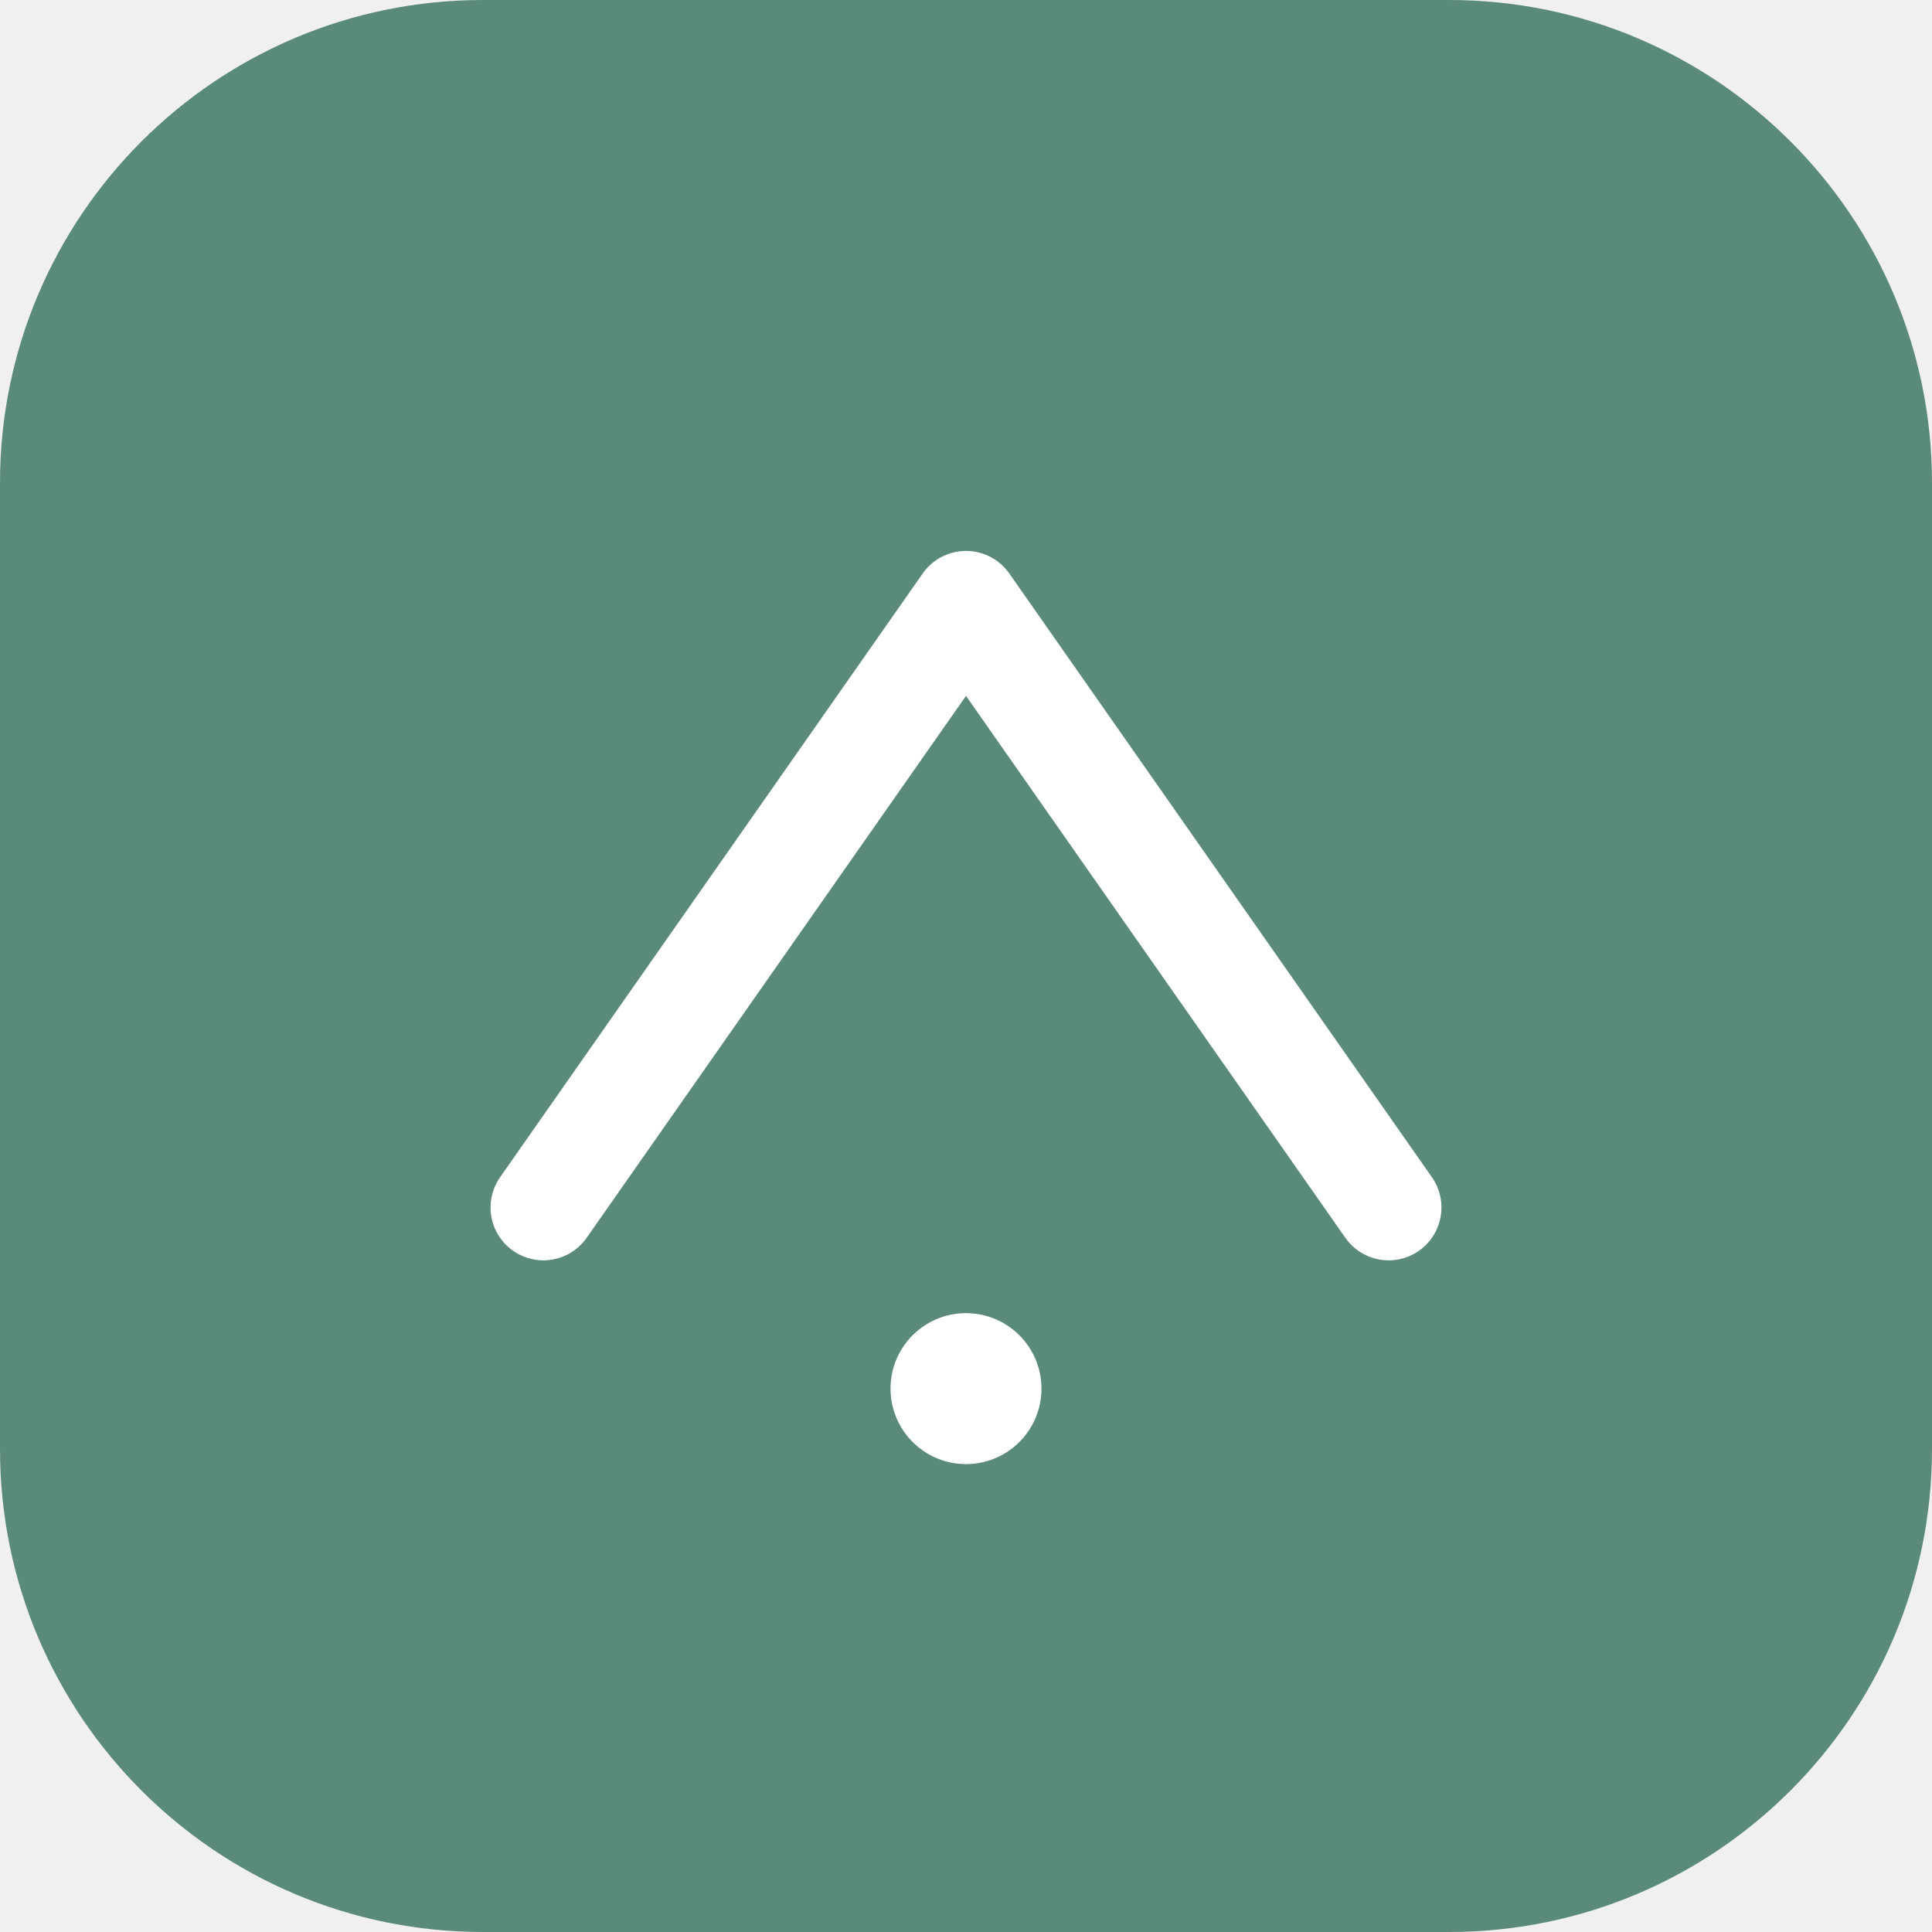
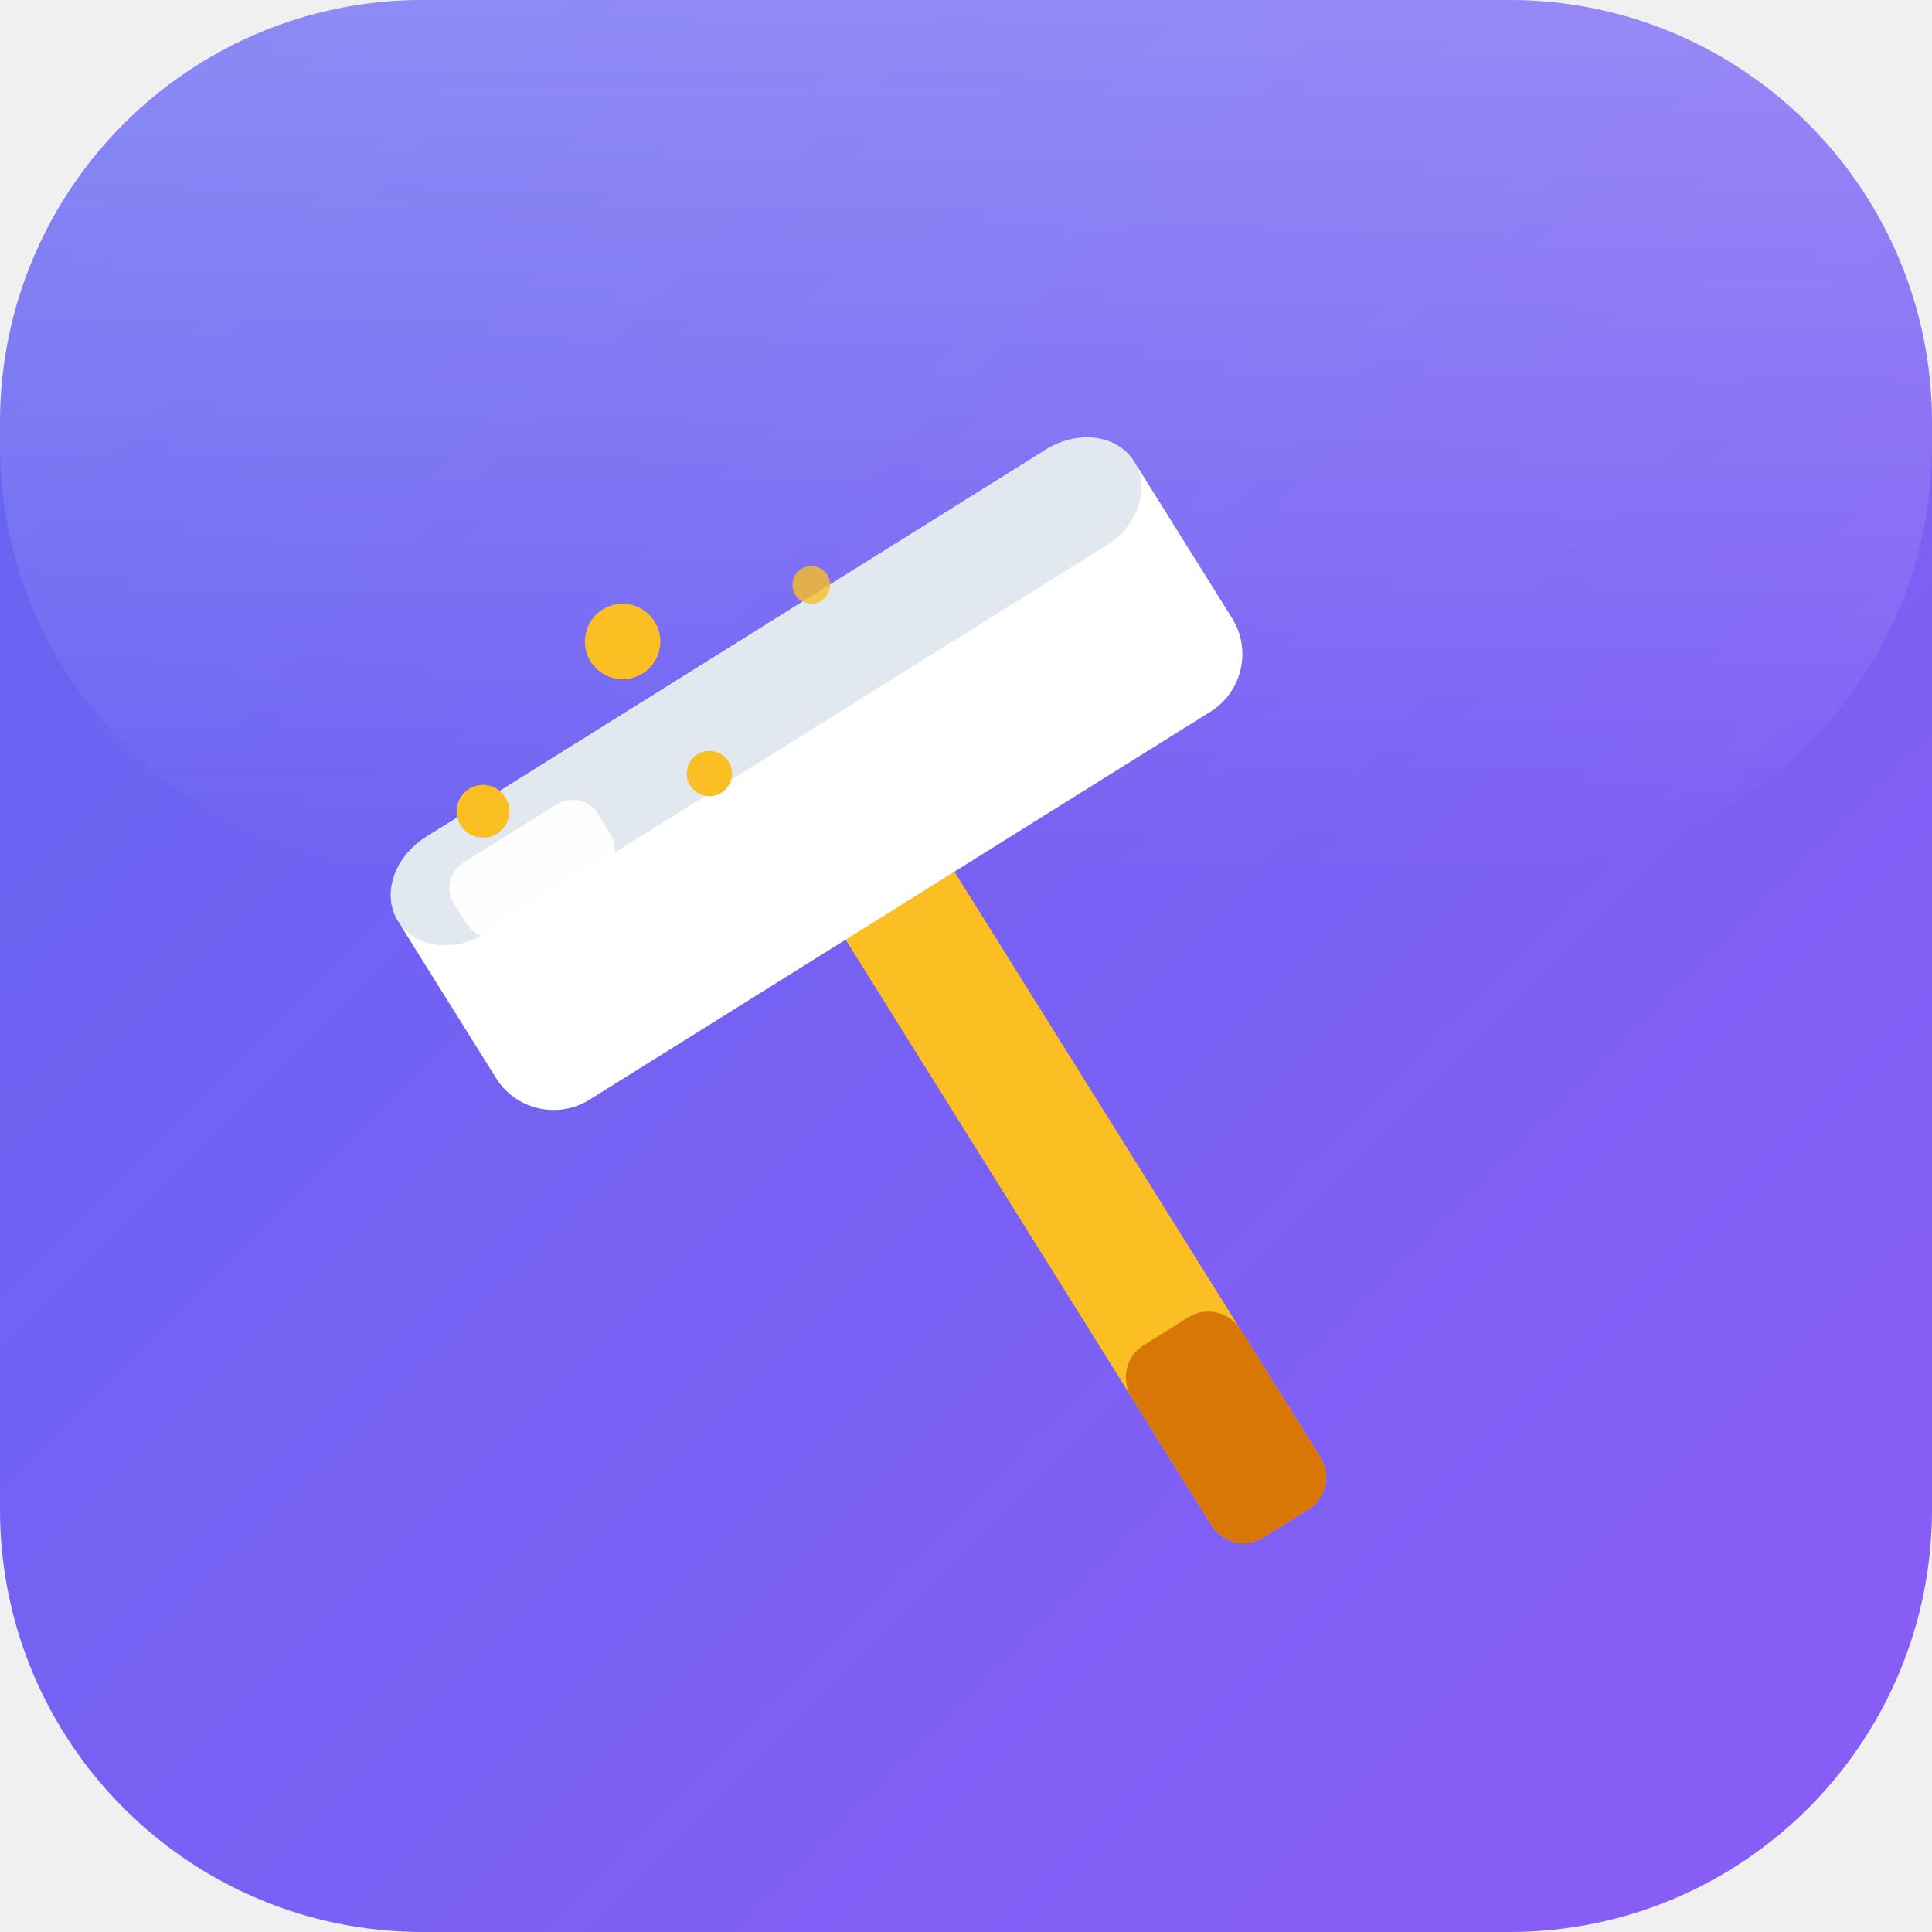
- <svg xmlns="http://www.w3.org/2000/svg" viewBox="0 0 64 64">
-   <rect width="64" height="64" rx="16" fill="#5a8b78" />
-   <path d="M18 40 32 20 46 40" stroke="#fff" stroke-width="3.5" fill="none" stroke-linecap="round" stroke-linejoin="round" />
-   <circle cx="32" cy="46" r="2.5" fill="#fff" />
+ <svg xmlns="http://www.w3.org/2000/svg" viewBox="0 0 512 512">
+   <defs>
+     <linearGradient id="bg" x1="0%" y1="0%" x2="100%" y2="100%">
+       <stop offset="0%" stop-color="#6366f1" />
+       <stop offset="100%" stop-color="#8b5cf6" />
+     </linearGradient>
+     <linearGradient id="shine" x1="0%" y1="0%" x2="0%" y2="100%">
+       <stop offset="0%" stop-color="#fff" stop-opacity=".25" />
+       <stop offset="100%" stop-color="#fff" stop-opacity="0" />
+     </linearGradient>
+   </defs>
+   <rect width="512" height="512" rx="112" fill="url(#bg)" />
+   <rect width="512" height="230" rx="112" fill="url(#shine)" />
+   <g transform="translate(256 268) rotate(-32)">
+     <rect x="-17" y="-50" width="34" height="210" rx="10" fill="#fbbf24" />
+     <rect x="-17" y="100" width="34" height="60" rx="10" fill="#d97706" />
+     <rect x="-115" y="-115" width="230" height="82" rx="18" fill="#ffffff" />
+     <rect x="-115" y="-115" width="230" height="30" rx="18" fill="#e2e8f0" />
+     <rect x="-100" y="-104" width="45" height="22" rx="8" fill="#ffffff" opacity=".95" />
+   </g>
+   <circle cx="165" cy="170" r="10" fill="#fbbf24" />
+   <circle cx="128" cy="215" r="7" fill="#fbbf24" />
+   <circle cx="188" cy="205" r="6" fill="#fbbf24" />
+   <circle cx="215" cy="155" r="5" fill="#fbbf24" opacity=".8" />
</svg>
